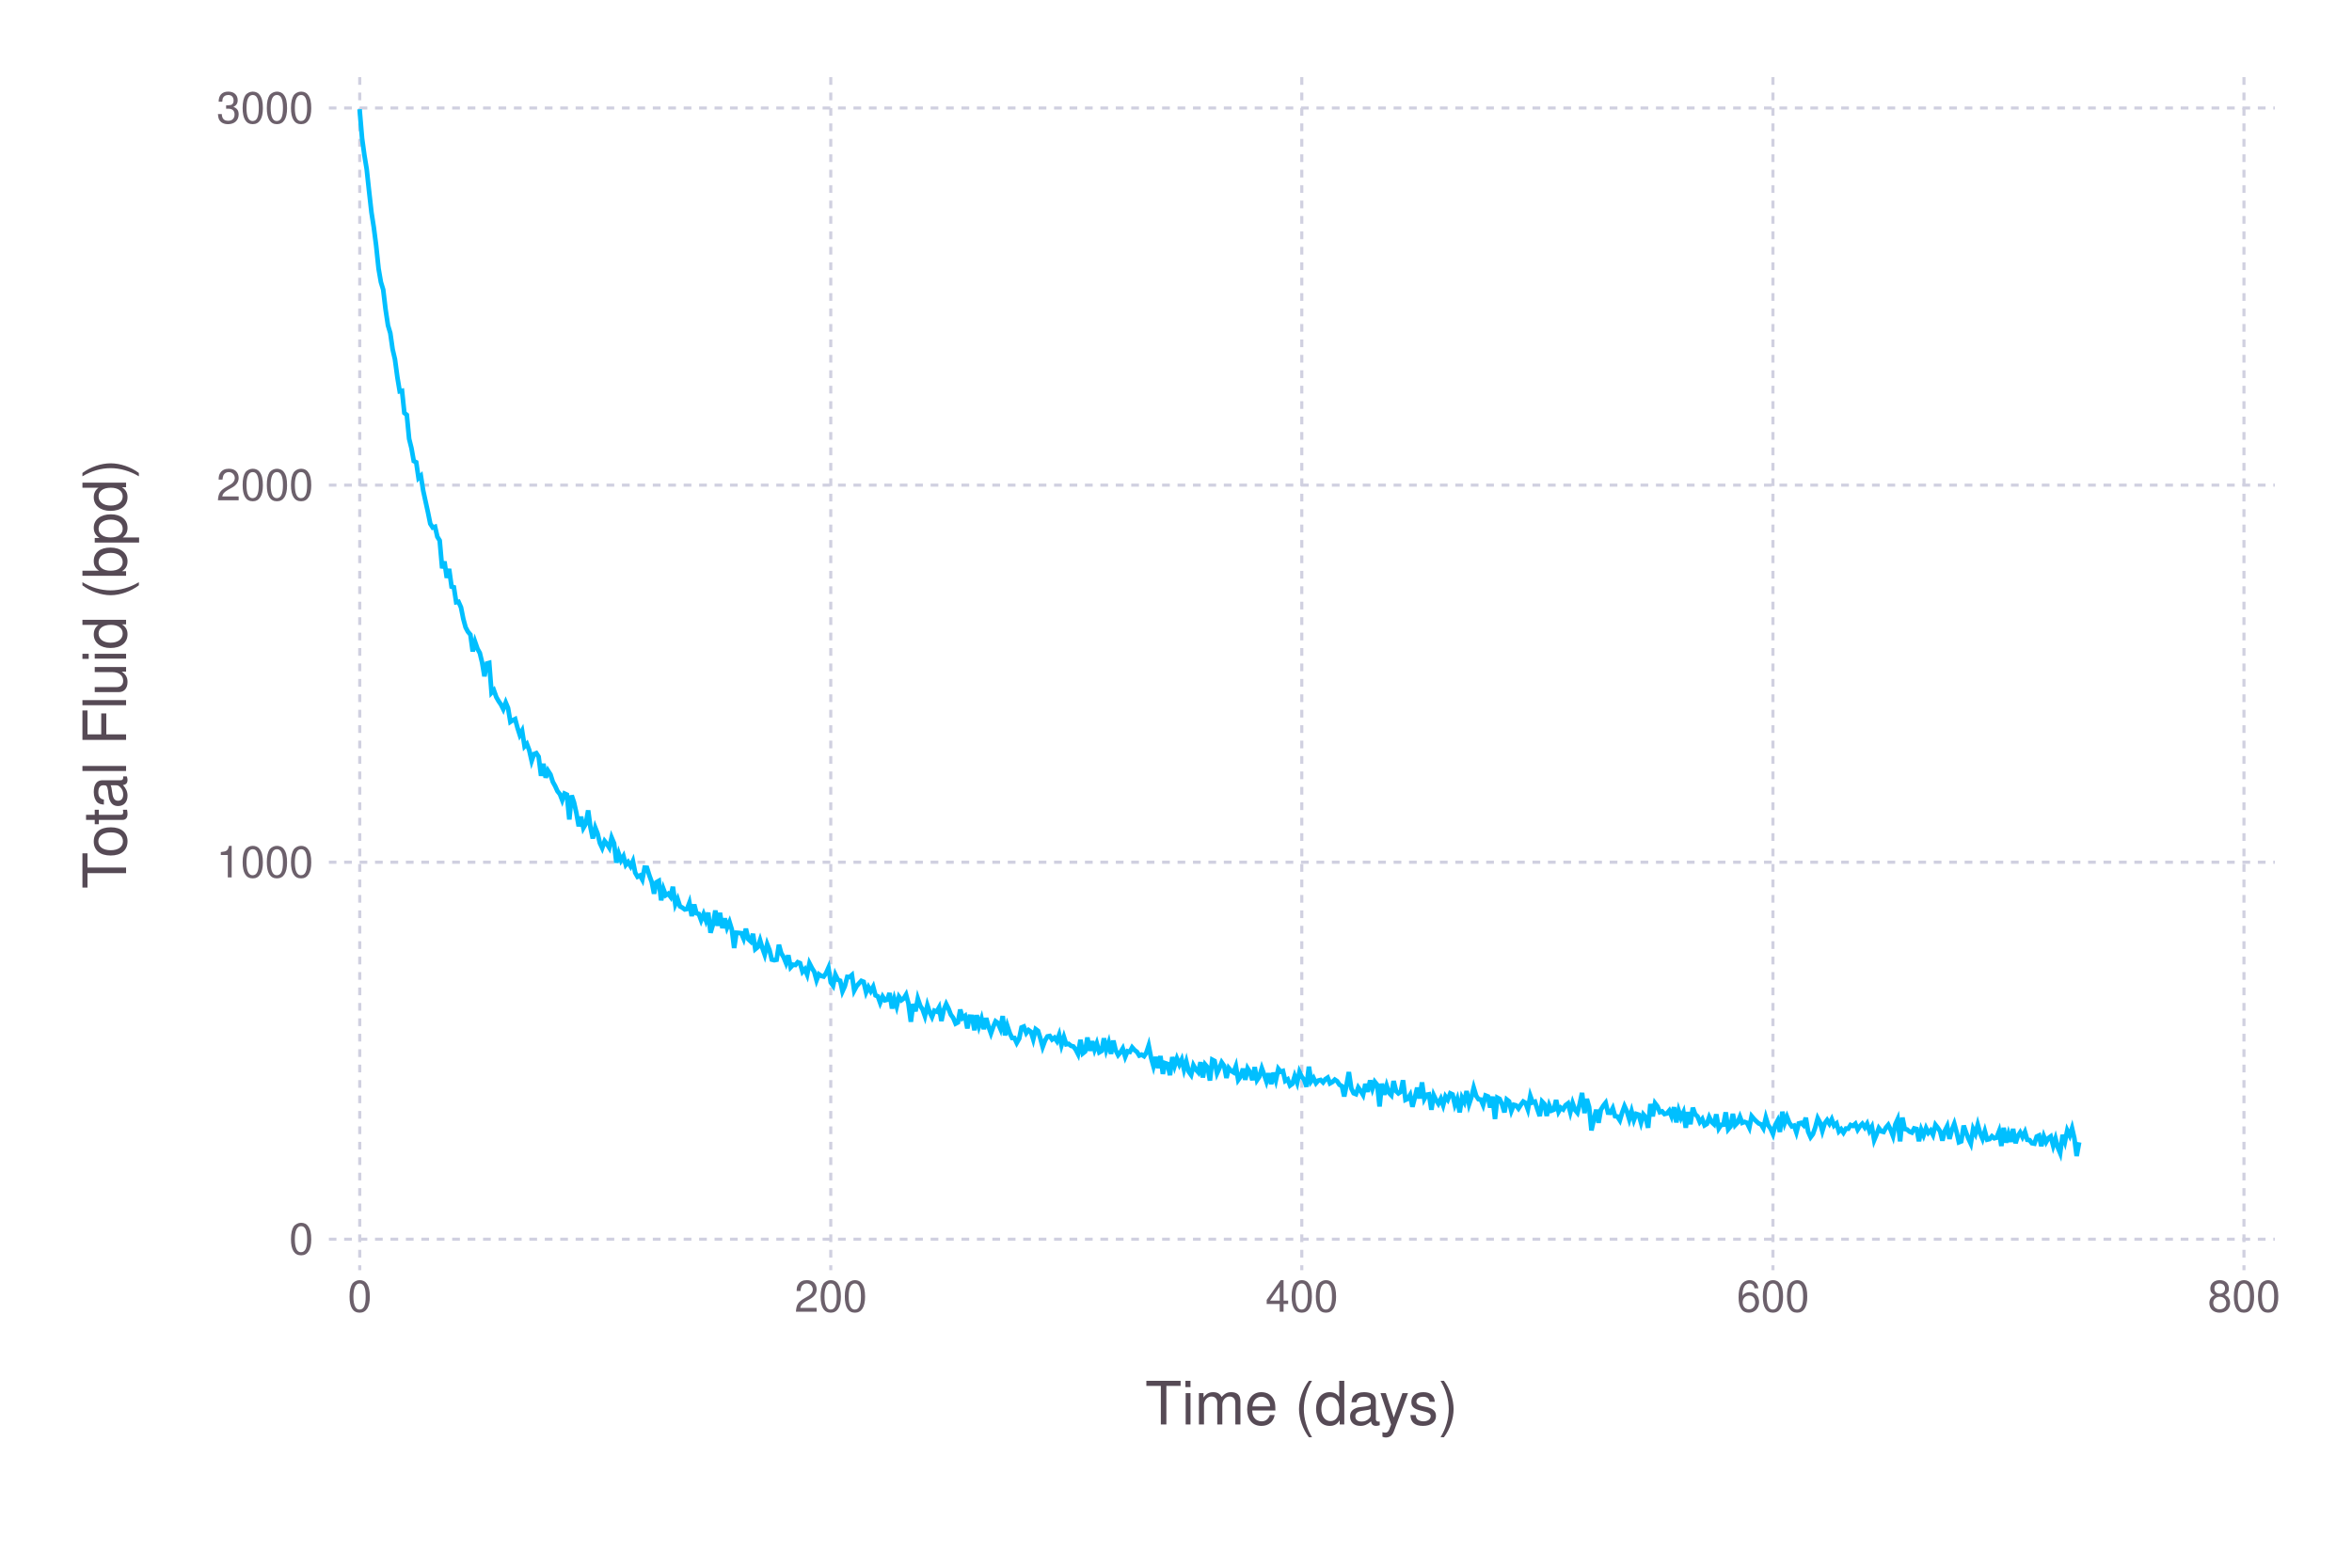
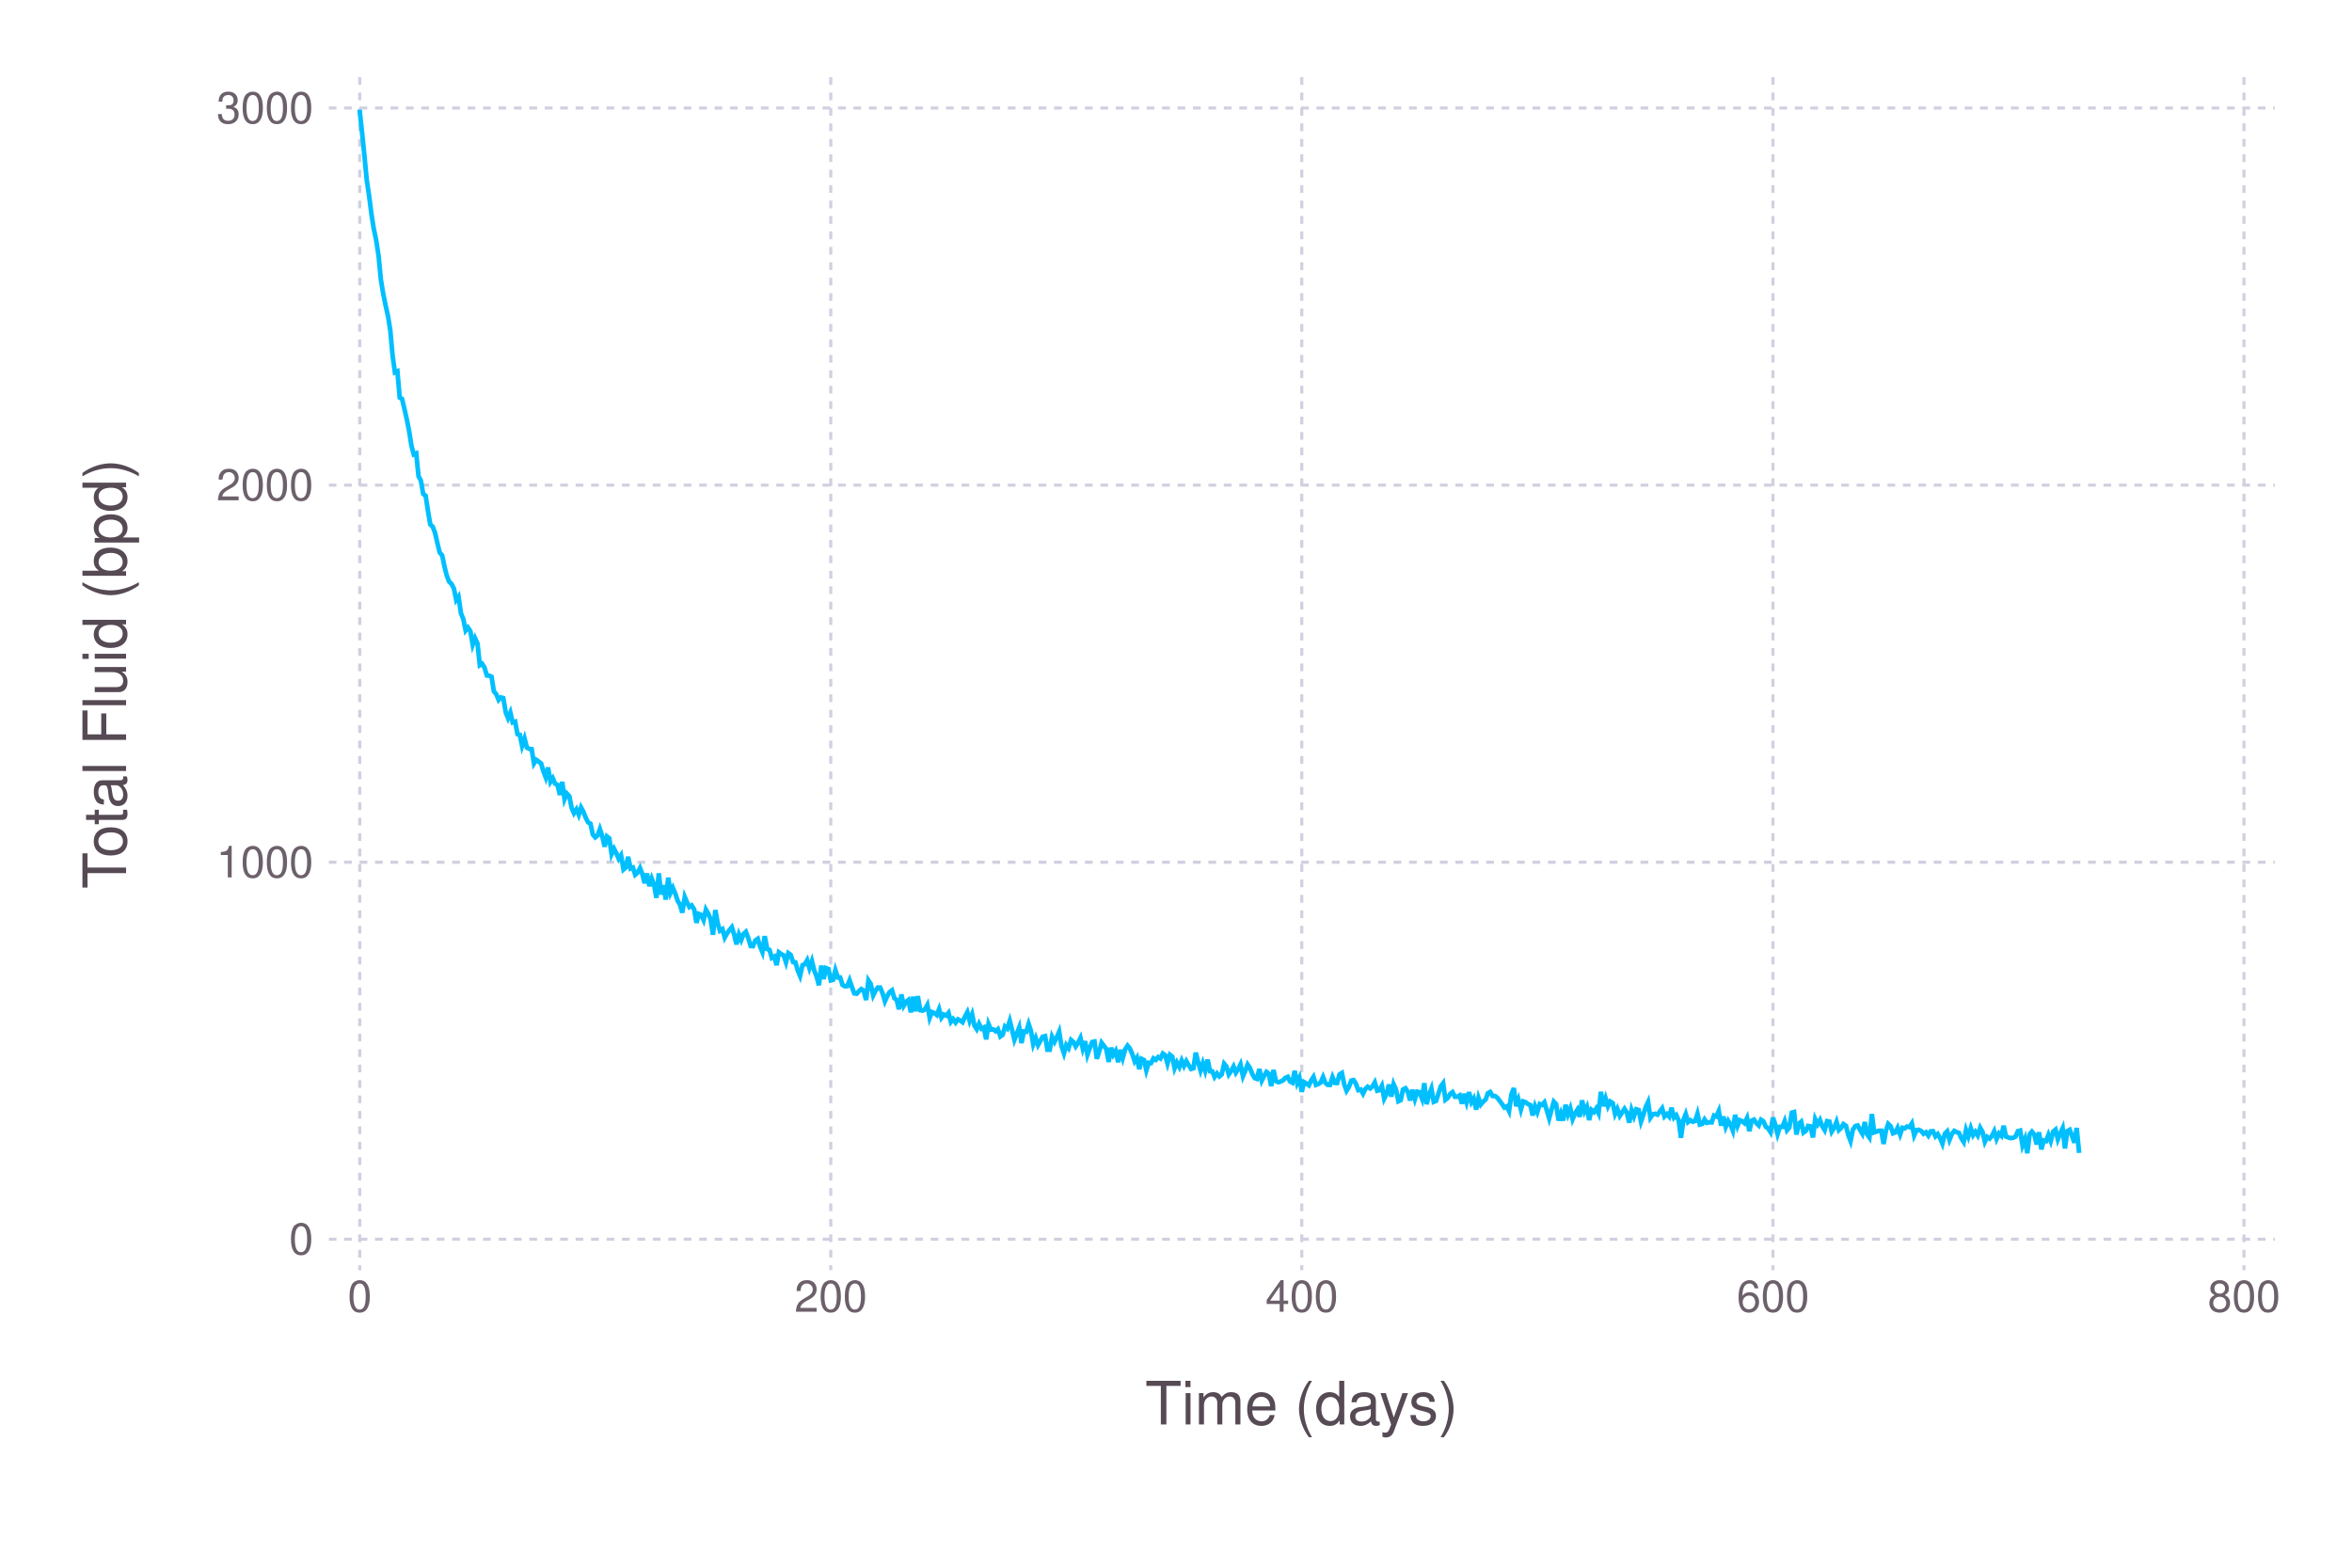
<svg xmlns="http://www.w3.org/2000/svg" version="1.2" width="152.4mm" height="101.6mm" viewBox="0 0 152.4 101.6" stroke="none" fill="#000000" stroke-width="0.3" font-size="3.88">
  <defs>
    <marker id="arrow" markerWidth="15" markerHeight="7" refX="5" refY="3.5" orient="auto" markerUnits="strokeWidth">
      <path d="M0,0 L15,3.5 L0,7 z" stroke="context-stroke" fill="context-stroke" />
    </marker>
  </defs>
-   <g class="plotroot xscalable yscalable" id="img-b9bb6e6c-1">
-     <g font-size="3.88" font-family="'PT Sans','Helvetica Neue','Helvetica',sans-serif" fill="#564A55" stroke="#000000" stroke-opacity="0.000" id="img-b9bb6e6c-2">
+   <g class="plotroot xscalable yscalable" id="img-8407f105-1">
+     <g font-size="3.88" font-family="'PT Sans','Helvetica Neue','Helvetica',sans-serif" fill="#564A55" stroke="#000000" stroke-opacity="0.000" id="img-8407f105-2">
      <g transform="translate(84.35,89.99)">
        <g class="primitive">
          <text text-anchor="middle" dy="0.6em">Time (days)</text>
        </g>
      </g>
    </g>
-     <g class="guide xlabels" font-size="2.82" font-family="'PT Sans Caption','Helvetica Neue','Helvetica',sans-serif" fill="#6C606B" id="img-b9bb6e6c-3">
+     <g class="guide xlabels" font-size="2.82" font-family="'PT Sans Caption','Helvetica Neue','Helvetica',sans-serif" fill="#6C606B" id="img-8407f105-3">
      <g transform="translate(23.31,83.32)">
        <g class="primitive">
          <text text-anchor="middle" dy="0.6em">0</text>
        </g>
      </g>
      <g transform="translate(53.83,83.32)">
        <g class="primitive">
          <text text-anchor="middle" dy="0.6em">200</text>
        </g>
      </g>
      <g transform="translate(84.35,83.32)">
        <g class="primitive">
          <text text-anchor="middle" dy="0.6em">400</text>
        </g>
      </g>
      <g transform="translate(114.88,83.32)">
        <g class="primitive">
          <text text-anchor="middle" dy="0.6em">600</text>
        </g>
      </g>
      <g transform="translate(145.4,83.32)">
        <g class="primitive">
          <text text-anchor="middle" dy="0.6em">800</text>
        </g>
      </g>
    </g>
-     <g clip-path="url(#img-b9bb6e6c-4)">
-       <g id="img-b9bb6e6c-5">
-         <g pointer-events="visible" fill="#000000" fill-opacity="0.000" stroke="#000000" stroke-opacity="0.000" class="guide background" id="img-b9bb6e6c-6">
-           <g transform="translate(84.35,43.66)" id="img-b9bb6e6c-7">
+     <g clip-path="url(#img-8407f105-4)">
+       <g id="img-8407f105-5">
+         <g pointer-events="visible" fill="#000000" fill-opacity="0.000" stroke="#000000" stroke-opacity="0.000" class="guide background" id="img-8407f105-6">
+           <g transform="translate(84.35,43.66)" id="img-8407f105-7">
            <path d="M-63.05,-38.66 L 63.05 -38.66 63.05 38.66 -63.05 38.66 z" class="primitive" />
          </g>
        </g>
-         <g class="guide ygridlines xfixed" stroke-dasharray="0.5,0.5" stroke-width="0.2" stroke="#D0D0E0" id="img-b9bb6e6c-8">
-           <g transform="translate(84.35,80.31)" id="img-b9bb6e6c-9">
+         <g class="guide ygridlines xfixed" stroke-dasharray="0.5,0.5" stroke-width="0.2" stroke="#D0D0E0" id="img-8407f105-8">
+           <g transform="translate(84.35,80.31)" id="img-8407f105-9">
            <path fill="none" d="M-63.05,0 L 63.05 0" class="primitive" />
          </g>
-           <g transform="translate(84.35,55.88)" id="img-b9bb6e6c-10">
+           <g transform="translate(84.35,55.88)" id="img-8407f105-10">
            <path fill="none" d="M-63.05,0 L 63.05 0" class="primitive" />
          </g>
-           <g transform="translate(84.35,31.44)" id="img-b9bb6e6c-11">
+           <g transform="translate(84.35,31.44)" id="img-8407f105-11">
            <path fill="none" d="M-63.05,0 L 63.05 0" class="primitive" />
          </g>
-           <g transform="translate(84.35,7)" id="img-b9bb6e6c-12">
+           <g transform="translate(84.35,7)" id="img-8407f105-12">
            <path fill="none" d="M-63.05,0 L 63.05 0" class="primitive" />
          </g>
        </g>
-         <g class="guide xgridlines yfixed" stroke-dasharray="0.5,0.5" stroke-width="0.2" stroke="#D0D0E0" id="img-b9bb6e6c-13">
-           <g transform="translate(23.31,43.66)" id="img-b9bb6e6c-14">
+         <g class="guide xgridlines yfixed" stroke-dasharray="0.5,0.5" stroke-width="0.2" stroke="#D0D0E0" id="img-8407f105-13">
+           <g transform="translate(23.31,43.66)" id="img-8407f105-14">
            <path fill="none" d="M0,-38.66 L 0 38.66" class="primitive" />
          </g>
-           <g transform="translate(53.83,43.66)" id="img-b9bb6e6c-15">
+           <g transform="translate(53.83,43.66)" id="img-8407f105-15">
            <path fill="none" d="M0,-38.66 L 0 38.66" class="primitive" />
          </g>
-           <g transform="translate(84.35,43.66)" id="img-b9bb6e6c-16">
+           <g transform="translate(84.35,43.66)" id="img-8407f105-16">
            <path fill="none" d="M0,-38.66 L 0 38.66" class="primitive" />
          </g>
-           <g transform="translate(114.88,43.66)" id="img-b9bb6e6c-17">
+           <g transform="translate(114.88,43.66)" id="img-8407f105-17">
            <path fill="none" d="M0,-38.66 L 0 38.66" class="primitive" />
          </g>
-           <g transform="translate(145.4,43.66)" id="img-b9bb6e6c-18">
+           <g transform="translate(145.4,43.66)" id="img-8407f105-18">
            <path fill="none" d="M0,-38.66 L 0 38.66" class="primitive" />
          </g>
        </g>
-         <g class="plotpanel" id="img-b9bb6e6c-19">
-           <g stroke-width="0.3" fill="#000000" fill-opacity="0.000" class="geometry" id="img-b9bb6e6c-20">
-             <g class="color_LCHab{Float32}(70.0f0,60.0f0,240.0f0)" stroke-dasharray="none" stroke="#00BFFF" id="img-b9bb6e6c-21">
-               <g transform="translate(79.01,64.53)" id="img-b9bb6e6c-22">
-                 <path fill="none" d="M-55.71,-57.45 L -55.55 -55.57 -55.4 -54.48 -55.25 -53.57 -55.1 -52.18 -54.94 -50.76 -54.79 -49.8 -54.64 -48.64 -54.48 -47.12 -54.33 -46.25 -54.18 -45.76 -54.03 -44.5 -53.87 -43.44 -53.72 -42.94 -53.57 -41.89 -53.42 -41.25 -53.26 -40.07 -53.11 -39.17 -52.96 -39.2 -52.81 -37.77 -52.65 -37.64 -52.5 -36.09 -52.35 -35.49 -52.2 -34.65 -52.04 -34.57 -51.89 -33.55 -51.74 -33.69 -51.59 -32.74 -51.43 -32.01 -51.28 -31.33 -51.13 -30.59 -50.97 -30.34 -50.82 -30.39 -50.67 -29.74 -50.52 -29.5 -50.36 -27.7 -50.21 -28.14 -50.06 -27.08 -49.91 -27.66 -49.75 -26.51 -49.6 -26.47 -49.45 -25.5 -49.3 -25.53 -49.14 -25.17 -48.99 -24.42 -48.84 -23.87 -48.69 -23.59 -48.53 -23.4 -48.38 -22.31 -48.23 -22.94 -48.07 -22.48 -47.92 -22.21 -47.77 -21.59 -47.62 -20.7 -47.46 -21.53 -47.31 -21.57 -47.16 -19.64 -47.01 -19.8 -46.85 -19.35 -46.7 -19.09 -46.55 -18.87 -46.4 -18.57 -46.24 -19 -46.09 -18.64 -45.94 -17.75 -45.79 -17.85 -45.63 -17.93 -45.48 -17.37 -45.33 -16.9 -45.18 -17.17 -45.02 -16.16 -44.87 -16.32 -44.72 -15.92 -44.56 -15.22 -44.41 -15.66 -44.26 -15.72 -44.11 -15.49 -43.95 -14.25 -43.8 -15.03 -43.65 -14.13 -43.5 -14.58 -43.34 -14.33 -43.19 -13.86 -43.04 -13.59 -42.89 -13.26 -42.73 -13.06 -42.58 -12.67 -42.43 -13.1 -42.28 -13.03 -42.12 -11.42 -41.97 -12.98 -41.82 -12.54 -41.66 -11.83 -41.51 -10.98 -41.36 -11.6 -41.21 -10.87 -41.05 -11.15 -40.9 -12.01 -40.75 -10.91 -40.6 -10.19 -40.44 -10.89 -40.29 -10.51 -40.14 -9.89 -39.99 -9.57 -39.83 -10.02 -39.68 -9.83 -39.53 -9.59 -39.38 -10.25 -39.22 -9.87 -39.07 -8.62 -38.92 -9.21 -38.77 -8.77 -38.61 -9.04 -38.46 -8.48 -38.31 -8.66 -38.15 -8.39 -38 -8.72 -37.85 -7.97 -37.7 -7.71 -37.54 -7.79 -37.39 -7.52 -37.24 -8.3 -37.09 -8.29 -36.93 -7.78 -36.78 -7.37 -36.63 -6.61 -36.48 -7.35 -36.32 -7.44 -36.17 -6.18 -36.02 -6.91 -35.87 -6.51 -35.71 -6.61 -35.56 -6.41 -35.41 -7.06 -35.25 -5.92 -35.1 -6.26 -34.95 -5.79 -34.8 -5.71 -34.64 -5.59 -34.49 -5.62 -34.34 -6.02 -34.19 -5.16 -34.03 -5.91 -33.88 -5.34 -33.73 -5.3 -33.58 -4.89 -33.42 -5.29 -33.27 -4.88 -33.12 -5.38 -32.97 -4.08 -32.81 -4.62 -32.66 -5.52 -32.51 -4.53 -32.36 -5.37 -32.2 -4.38 -32.05 -5.01 -31.9 -4.41 -31.74 -4.78 -31.59 -4.29 -31.44 -3.09 -31.29 -4.08 -31.13 -4.07 -30.98 -4.05 -30.83 -3.7 -30.68 -4.34 -30.52 -3.66 -30.37 -3.52 -30.22 -4.01 -30.07 -3.02 -29.91 -3.15 -29.76 -3.6 -29.61 -3.09 -29.46 -2.66 -29.3 -3.34 -29.15 -2.96 -29 -2.34 -28.84 -2.3 -28.69 -2.33 -28.54 -3.3 -28.39 -2.76 -28.23 -2.49 -28.08 -2.12 -27.93 -2.62 -27.78 -1.84 -27.62 -2.01 -27.47 -1.99 -27.32 -2.17 -27.17 -2.11 -27.01 -1.55 -26.86 -1.72 -26.71 -1.36 -26.56 -2.1 -26.4 -1.79 -26.25 -1.55 -26.1 -1 -25.95 -1.39 -25.79 -1.28 -25.64 -1.24 -25.49 -1.45 -25.33 -1.81 -25.18 -0.86 -25.03 -0.65 -24.88 -1.36 -24.72 -1.03 -24.57 -0.97 -24.42 -0.28 -24.27 -0.61 -24.11 -1.22 -23.96 -1.21 -23.81 -1.34 -23.66 -0.33 -23.5 -0.63 -23.35 -0.8 -23.2 -0.96 -23.05 -0.9 -22.89 -0.22 -22.74 -0.56 -22.59 -0.29 -22.43 -0.58 -22.28 -0.02 -22.13 0.04 -21.98 0.46 -21.82 0.06 -21.67 0.3 -21.52 0.26 -21.37 -0.17 -21.21 0.83 -21.06 0.21 -20.91 0.7 -20.76 0.07 -20.6 0.29 -20.45 0.18 -20.3 -0.07 -20.15 0.49 -19.99 1.69 -19.84 0.54 -19.69 1.01 -19.54 0.19 -19.38 0.66 -19.23 0.89 -19.08 1.32 -18.92 0.62 -18.77 1.07 -18.62 1.38 -18.47 0.97 -18.31 1.03 -18.16 0.76 -18.01 1.64 -17.86 0.92 -17.7 0.54 -17.55 0.84 -17.4 1.23 -17.25 1.43 -17.09 1.81 -16.94 1.73 -16.79 0.9 -16.64 1.45 -16.48 1.32 -16.33 2.12 -16.18 1.36 -16.02 1.37 -15.87 2.24 -15.72 1.26 -15.57 1.97 -15.41 1.49 -15.26 2.17 -15.11 1.45 -14.96 1.99 -14.8 2.44 -14.65 2.01 -14.5 1.66 -14.35 1.77 -14.19 2.14 -14.04 1.32 -13.89 2.57 -13.74 1.95 -13.58 2.43 -13.43 2.74 -13.28 2.74 -13.13 3.06 -12.97 2.78 -12.82 2.06 -12.67 2 -12.51 2.42 -12.36 2.23 -12.21 2.34 -12.06 2.83 -11.9 2.17 -11.75 2.28 -11.6 2.76 -11.45 3.32 -11.29 2.89 -11.14 2.64 -10.99 2.61 -10.84 2.84 -10.68 2.72 -10.53 2.94 -10.38 2.53 -10.23 3.21 -10.07 2.68 -9.92 3.15 -9.77 3.12 -9.61 3.25 -9.46 3.29 -9.31 3.49 -9.16 3.78 -9 2.86 -8.85 3.74 -8.7 3.62 -8.55 2.71 -8.39 3.57 -8.24 2.95 -8.09 3.5 -7.94 3.09 -7.78 3.67 -7.63 3.58 -7.48 2.76 -7.33 3.52 -7.17 3.04 -7.02 3.77 -6.87 2.91 -6.72 3.53 -6.56 3.85 -6.41 3.67 -6.26 3.42 -6.1 3.96 -5.95 3.6 -5.8 3.64 -5.65 3.35 -5.49 3.53 -5.34 3.64 -5.19 3.88 -5.04 3.82 -4.88 3.92 -4.73 3.69 -4.58 3.23 -4.43 4 -4.27 4.57 -4.12 3.97 -3.97 4.69 -3.82 3.91 -3.66 5.07 -3.51 4.37 -3.36 4.42 -3.2 5.15 -3.05 3.98 -2.9 4.55 -2.75 4.07 -2.59 4.46 -2.44 4.14 -2.29 4.79 -2.14 4.27 -1.98 4.93 -1.83 5.14 -1.68 4.51 -1.53 4.78 -1.37 4.96 -1.22 4.31 -1.07 5.3 -0.92 4.46 -0.76 4.65 -0.61 5.5 -0.46 4.15 -0.31 4.23 -0.15 5.03 0 4.7 0.15 4.32 0.31 4.55 0.46 5.33 0.61 4.69 0.76 4.87 0.92 4.97 1.07 4.57 1.22 5.46 1.37 5.25 1.53 4.73 1.68 5.45 1.83 4.71 1.98 4.95 2.14 5.47 2.29 4.63 2.44 5.47 2.59 5.25 2.75 4.7 2.9 5.11 3.05 5.56 3.2 5.03 3.36 5.73 3.51 4.99 3.66 5.48 3.82 4.74 3.97 4.93 4.12 4.88 4.27 5.52 4.43 5.42 4.58 5.82 4.73 5.71 4.88 5.21 5.04 5.64 5.19 4.94 5.34 5.26 5.49 5.44 5.65 5.9 5.8 4.6 5.95 5.54 6.1 5.33 6.26 5.67 6.41 5.5 6.56 5.46 6.72 5.62 6.87 5.41 7.02 5.31 7.17 5.68 7.33 5.59 7.48 5.44 7.63 5.54 7.78 5.77 7.94 5.86 8.09 6.53 8.24 5.78 8.39 4.95 8.55 6.01 8.7 6.32 8.85 6.38 9 5.95 9.16 6.18 9.31 6.43 9.46 5.72 9.61 6.23 9.77 5.49 9.92 6.03 10.07 5.58 10.23 5.78 10.38 7.18 10.53 5.7 10.68 6.42 10.84 5.83 10.99 6.29 11.14 6.45 11.29 5.53 11.45 6.18 11.6 6.33 11.75 6.23 11.9 5.48 12.06 6.75 12.21 6.68 12.36 6.43 12.51 7.2 12.67 6.59 12.82 5.96 12.97 6.66 13.13 5.62 13.28 6.69 13.43 6.42 13.58 6.39 13.74 7.39 13.89 6.45 14.04 6.76 14.19 7 14.35 6.68 14.5 7.1 14.65 6.53 14.8 6.74 14.96 6.33 15.11 6.4 15.26 7.07 15.41 6.7 15.57 7.56 15.72 6.61 15.87 6.89 16.02 6.18 16.18 7.03 16.33 6.58 16.48 5.96 16.64 6.49 16.79 6.71 16.94 6.73 17.09 7.09 17.25 6.47 17.4 6.53 17.55 7.25 17.7 6.54 17.86 7.99 18.01 6.61 18.16 6.69 18.31 7.02 18.47 7.56 18.62 6.73 18.77 6.85 18.92 7.47 19.08 7.07 19.23 7.11 19.38 7.31 19.54 7.06 19.69 6.86 19.84 6.95 19.99 7.37 20.15 6.5 20.3 6.92 20.45 6.87 20.6 7.34 20.76 7.8 20.91 6.86 21.06 7.02 21.21 7.79 21.37 7.1 21.52 7.45 21.67 7.39 21.82 6.76 21.98 7.52 22.13 7.26 22.28 7.37 22.43 7.1 22.59 6.98 22.74 7.55 22.89 6.96 23.05 7.41 23.2 7.59 23.35 7.01 23.5 6.3 23.66 7.61 23.81 6.69 23.96 7.22 24.11 8.73 24.27 7.99 24.42 7.39 24.57 8.24 24.72 7.39 24.88 7.13 25.03 6.94 25.18 7.58 25.33 7.59 25.49 7.29 25.64 7.81 25.79 7.83 25.95 8.08 26.1 7.57 26.25 7.16 26.4 7.48 26.56 8.01 26.71 7.49 26.86 8.06 27.01 7.66 27.17 7.71 27.32 8.23 27.47 7.69 27.62 7.87 27.78 8.56 27.93 7.02 28.08 7.82 28.23 6.97 28.39 7.18 28.54 7.55 28.69 7.5 28.84 7.67 29 7.63 29.15 7.45 29.3 7.82 29.46 7.23 29.61 8.21 29.76 7.45 29.91 7.91 30.07 7.56 30.22 8.56 30.37 7.54 30.52 8.33 30.68 7.26 30.83 7.68 30.98 7.82 31.13 8.19 31.29 7.99 31.44 8.4 31.59 8.31 31.74 7.87 31.9 8.19 32.05 8.33 32.2 7.69 32.36 8.6 32.51 8.37 32.66 8.36 32.81 7.56 32.97 8.66 33.12 8.48 33.27 7.66 33.42 8.39 33.58 8.22 33.73 7.85 33.88 8.24 34.03 8.18 34.19 8.24 34.34 8.55 34.49 7.81 34.64 7.99 34.8 8.15 34.95 8.28 35.1 8.34 35.25 8.59 35.41 7.9 35.56 8.39 35.71 8.6 35.87 8.96 36.02 8.38 36.17 8.1 36.32 8.83 36.48 7.52 36.63 8.25 36.78 7.85 36.93 8.23 37.09 8.47 37.24 8.42 37.39 8.86 37.54 8.28 37.7 8.24 37.85 8.39 38 7.91 38.15 8.81 38.31 9.17 38.46 8.97 38.61 8.54 38.77 7.94 38.92 8.22 39.07 8.77 39.22 8.28 39.38 8.06 39.53 8.3 39.68 8.01 39.83 8.42 39.99 8.28 40.14 8.8 40.29 8.65 40.44 8.88 40.6 8.61 40.75 8.62 40.9 8.38 41.05 8.44 41.21 8.3 41.36 8.68 41.51 8.45 41.66 8.3 41.82 8.54 41.97 8.3 42.12 8.76 42.28 8.49 42.43 9.36 42.58 9 42.73 8.58 42.89 8.79 43.04 8.83 43.19 8.55 43.34 8.37 43.5 8.7 43.65 9.1 43.8 8.34 43.95 8.01 44.11 9.44 44.26 7.9 44.41 8.64 44.56 8.67 44.72 8.81 44.87 8.87 45.02 8.6 45.18 8.64 45.33 9.43 45.48 8.69 45.63 9.05 45.79 8.58 45.94 8.89 46.09 8.73 46.24 9.02 46.4 8.37 46.55 8.56 46.7 8.79 46.85 9.39 47.01 8.75 47.16 8.45 47.31 9.28 47.46 8.71 47.62 8.3 47.77 8.84 47.92 9.5 48.07 9.44 48.23 8.42 48.38 8.86 48.53 9.25 48.69 9.59 48.84 8.64 48.99 8.95 49.14 8.36 49.3 8.93 49.45 9.28 49.6 8.78 49.75 9.33 49.91 9.29 50.06 9.11 50.21 9.24 50.36 9.2 50.52 8.79 50.67 9.74 50.82 8.56 50.97 9.52 51.13 8.96 51.28 9.47 51.43 8.63 51.59 9.56 51.74 9.09 51.89 8.86 52.04 9.16 52.2 8.83 52.35 9.34 52.5 9.36 52.65 9.56 52.81 9.59 52.96 9.13 53.11 9.06 53.26 9.75 53.42 9.11 53.57 9.49 53.72 9.23 53.87 9.12 54.03 9.73 54.18 9.26 54.33 9.84 54.48 10.2 54.64 9.02 54.79 9.46 54.94 8.73 55.1 9.06 55.25 8.59 55.4 9.24 55.55 10.39 55.71 9.5" class="primitive" />
+         <g class="plotpanel" id="img-8407f105-19">
+           <g stroke-width="0.3" fill="#000000" fill-opacity="0.000" class="geometry" id="img-8407f105-20">
+             <g class="color_LCHab{Float32}(70.0f0,60.0f0,240.0f0)" stroke-dasharray="none" stroke="#00BFFF" id="img-8407f105-21">
+               <g transform="translate(79.01,64.53)" id="img-8407f105-22">
+                 <path fill="none" d="M-55.71,-57.42 L -55.55 -55.94 -55.4 -54.46 -55.25 -52.89 -55.1 -51.89 -54.94 -50.64 -54.79 -49.69 -54.64 -48.99 -54.48 -47.95 -54.33 -46.4 -54.18 -45.5 -54.03 -44.76 -53.87 -44.05 -53.72 -43.12 -53.57 -41.46 -53.42 -40.4 -53.26 -40.47 -53.11 -38.76 -52.96 -38.68 -52.81 -38.05 -52.65 -37.35 -52.5 -36.59 -52.35 -35.64 -52.2 -35.08 -52.04 -35.15 -51.89 -33.66 -51.74 -33.39 -51.59 -32.52 -51.43 -32.4 -51.28 -31.42 -51.13 -30.54 -50.97 -30.39 -50.82 -29.99 -50.67 -29.34 -50.52 -28.72 -50.36 -28.54 -50.21 -27.81 -50.06 -27.22 -49.91 -26.84 -49.75 -26.68 -49.6 -26.39 -49.45 -25.65 -49.3 -25.86 -49.14 -24.78 -48.99 -24.41 -48.84 -23.67 -48.69 -23.86 -48.53 -23.62 -48.38 -22.75 -48.23 -23.17 -48.07 -22.82 -47.92 -21.42 -47.77 -21.51 -47.62 -21.27 -47.46 -20.75 -47.31 -20.74 -47.16 -20.67 -47.01 -19.73 -46.85 -19.53 -46.7 -19.17 -46.55 -19.33 -46.4 -19.29 -46.24 -18.36 -46.09 -17.99 -45.94 -18.35 -45.79 -17.71 -45.63 -17.76 -45.48 -16.95 -45.33 -16.91 -45.18 -16.19 -45.02 -16.67 -44.87 -16.08 -44.72 -16 -44.56 -15.98 -44.41 -15.05 -44.26 -15.28 -44.11 -15.18 -43.95 -15.05 -43.8 -14.54 -43.65 -14.15 -43.5 -14.79 -43.34 -13.86 -43.19 -14.09 -43.04 -13.74 -42.89 -13.67 -42.73 -13.01 -42.58 -13.86 -42.43 -12.74 -42.28 -13.1 -42.12 -12.93 -41.97 -12.17 -41.82 -11.83 -41.66 -12.08 -41.51 -11.72 -41.36 -12.2 -41.21 -11.92 -41.05 -11.52 -40.9 -11.23 -40.75 -11.15 -40.6 -10.45 -40.44 -10.26 -40.29 -10.38 -40.14 -10.8 -39.99 -10.35 -39.83 -9.66 -39.68 -10.32 -39.53 -10.2 -39.38 -9.17 -39.22 -9.52 -39.07 -9.23 -38.92 -8.87 -38.77 -9.1 -38.61 -8.18 -38.46 -8.31 -38.31 -9 -38.15 -8.24 -38 -8.3 -37.85 -7.84 -37.7 -7.97 -37.54 -8.27 -37.39 -7.89 -37.24 -7.29 -37.09 -7.92 -36.93 -7.1 -36.78 -7.59 -36.63 -7.2 -36.48 -6.34 -36.32 -7.93 -36.17 -6.56 -36.02 -7.16 -35.87 -6.23 -35.71 -7.65 -35.56 -6.67 -35.41 -6.99 -35.25 -6.61 -35.1 -6.15 -34.95 -5.9 -34.8 -5.38 -34.64 -6.4 -34.49 -6.05 -34.34 -5.75 -34.19 -5.85 -34.03 -5.59 -33.88 -4.72 -33.73 -5.3 -33.58 -5.24 -33.42 -4.9 -33.27 -5.58 -33.12 -5.32 -32.97 -4.97 -32.81 -3.95 -32.66 -5.55 -32.51 -4.72 -32.36 -4.21 -32.2 -4.31 -32.05 -3.77 -31.9 -4.04 -31.74 -4.26 -31.59 -4.44 -31.44 -3.97 -31.29 -3.33 -31.13 -3.97 -30.98 -3.61 -30.83 -4 -30.68 -4.14 -30.52 -3.72 -30.37 -3.22 -30.22 -3.21 -30.07 -3.58 -29.91 -3.69 -29.76 -3.19 -29.61 -2.83 -29.46 -3.86 -29.3 -3.02 -29.15 -2.97 -29 -2.45 -28.84 -2.54 -28.69 -1.98 -28.54 -2.81 -28.39 -2.7 -28.23 -2.61 -28.08 -2.16 -27.93 -2.76 -27.78 -2.65 -27.62 -2.18 -27.47 -2.16 -27.32 -1.64 -27.17 -1.28 -27.01 -1.98 -26.86 -2.04 -26.71 -2.3 -26.56 -1.78 -26.4 -2.24 -26.25 -1.63 -26.1 -1.25 -25.95 -0.68 -25.79 -1.95 -25.64 -1.08 -25.49 -1.79 -25.33 -1.73 -25.18 -0.99 -25.03 -1.03 -24.88 -1.66 -24.72 -1.18 -24.57 -1.18 -24.42 -0.7 -24.27 -0.61 -24.11 -0.62 -23.96 -1 -23.81 -0.57 -23.66 -0.15 -23.5 -0.13 -23.35 -0.3 -23.2 -0.43 -23.05 -0.33 -22.89 0.28 -22.74 -0.99 -22.59 -0.76 -22.43 -0.02 -22.28 -0.32 -22.13 -0.53 -21.98 -0.53 -21.82 -0.15 -21.67 0.36 -21.52 0.02 -21.37 -0.23 -21.21 -0.35 -21.06 0.16 -20.91 0.27 -20.76 0.88 -20.6 -0.08 -20.45 0.65 -20.3 0.4 -20.15 0.28 -19.99 1.08 -19.84 0.07 -19.69 1.01 -19.54 0.03 -19.38 0.94 -19.23 0.97 -19.08 0.89 -18.92 0.6 -18.77 1.44 -18.62 1.06 -18.47 1.12 -18.31 1.25 -18.16 0.87 -18.01 1.43 -17.86 1.22 -17.7 1.29 -17.55 1.11 -17.4 1.7 -17.25 1.51 -17.09 1.74 -16.94 1.53 -16.79 1.61 -16.64 1.72 -16.48 1.35 -16.33 1.07 -16.18 1.63 -16.02 1.21 -15.87 1.94 -15.72 2.17 -15.57 1.82 -15.41 2.14 -15.26 2.06 -15.11 2.83 -14.96 1.83 -14.8 2.2 -14.65 2.18 -14.5 2.3 -14.35 2.17 -14.19 2.64 -14.04 2.53 -13.89 2 -13.74 2.13 -13.58 1.63 -13.43 2.22 -13.28 2.86 -13.13 2.48 -12.97 2.06 -12.82 3.07 -12.67 2.32 -12.51 2.34 -12.36 1.83 -12.21 2.28 -12.06 3.15 -11.9 2.74 -11.75 3.2 -11.6 2.93 -11.45 2.66 -11.29 2.62 -11.14 3.5 -10.99 3.5 -10.84 2.66 -10.68 2.99 -10.53 2.68 -10.38 2.33 -10.23 3.26 -10.07 3.74 -9.92 3.2 -9.77 3.4 -9.61 2.87 -9.46 3 -9.31 3.29 -9.16 3.06 -9 2.74 -8.85 3.42 -8.7 2.95 -8.55 3.83 -8.39 3.38 -8.24 3 -8.09 2.97 -7.94 4.09 -7.78 3.6 -7.63 3.05 -7.48 3.25 -7.33 3.45 -7.17 4.29 -7.02 3.37 -6.87 3.82 -6.72 3.58 -6.56 4.31 -6.41 3.51 -6.26 4.04 -6.1 3.47 -5.95 3.24 -5.8 3.42 -5.65 3.76 -5.49 4.25 -5.34 4.02 -5.19 4.76 -5.04 4.09 -4.88 4.17 -4.73 4.84 -4.58 4.35 -4.43 4.37 -4.27 4.06 -4.12 4.16 -3.97 3.98 -3.82 4.07 -3.66 3.75 -3.51 3.86 -3.36 4.4 -3.2 3.83 -3.05 3.95 -2.9 4.7 -2.75 4.33 -2.59 4.62 -2.44 4.2 -2.29 4.55 -2.14 4.24 -1.98 4.52 -1.83 4.75 -1.68 4.7 -1.53 3.69 -1.37 4.32 -1.22 4.85 -1.07 4.38 -0.92 4.86 -0.76 4.14 -0.61 4.89 -0.46 4.9 -0.31 5.27 -0.15 5.04 0 5.23 0.15 5.1 0.31 4.41 0.46 4.59 0.61 5.1 0.76 4.88 0.92 4.59 1.07 4.99 1.22 4.75 1.37 4.45 1.53 5.22 1.68 4.87 1.83 4.46 1.98 4.68 2.14 5.09 2.29 5.34 2.44 5.39 2.59 4.75 2.75 5.5 2.9 5.2 3.05 4.94 3.2 5.05 3.36 5.86 3.51 4.81 3.66 5.53 3.82 5.61 3.97 5.56 4.12 5.49 4.27 5.33 4.43 5.26 4.58 5.56 4.73 5.64 4.88 4.87 5.04 5.66 5.19 5.33 5.34 6.23 5.49 5.6 5.65 5.7 5.8 5.81 5.95 5.49 6.1 5.26 6.26 5.78 6.41 5.72 6.56 5.63 6.72 5.27 6.87 5.65 7.02 5.78 7.17 5.78 7.33 5.28 7.48 5.65 7.63 5.66 7.78 5.11 7.94 5.01 8.09 5.75 8.24 6.16 8.39 5.92 8.55 5.5 8.7 5.47 8.85 5.71 9 6.12 9.16 6.08 9.31 6.35 9.46 6.04 9.61 5.9 9.77 6.01 9.92 5.88 10.07 5.62 10.23 6.16 10.38 6.12 10.53 5.84 10.68 6.67 10.84 6.35 10.99 5.76 11.14 6.54 11.29 5.74 11.45 6.1 11.6 6.84 11.75 6.77 11.9 6.08 12.06 6 12.21 6.24 12.36 6.79 12.51 6.1 12.67 6.7 12.82 6.22 12.97 6.26 13.13 6.67 13.28 5.67 13.43 7.03 13.58 6.43 13.74 6.02 13.89 6.88 14.04 6.82 14.19 6.36 14.35 5.87 14.5 5.67 14.65 6.74 14.8 6.62 14.96 6.36 15.11 6.25 15.26 6.55 15.41 6.55 15.57 6.46 15.72 7 15.87 6.36 16.02 6.9 16.18 6.25 16.33 6.9 16.48 6.66 16.64 7.38 16.79 6.62 16.94 7.05 17.09 6.87 17.25 6.73 17.4 6.32 17.55 6.24 17.7 6.5 17.86 6.5 18.01 6.61 18.16 6.81 18.31 7.01 18.47 7.25 18.62 7.17 18.77 7.48 18.92 6.4 19.08 5.99 19.23 7.16 19.38 6.74 19.54 7.38 19.69 6.85 19.84 6.9 19.99 7.02 20.15 7.09 20.3 7.76 20.45 7.16 20.6 7.54 20.76 7.02 20.91 7.08 21.06 6.91 21.21 7.41 21.37 7.95 21.52 7.39 21.67 6.87 21.82 7.03 21.98 8.09 22.13 7.63 22.28 8.09 22.43 7.07 22.59 7.69 22.74 7.31 22.89 8 23.05 7.63 23.2 7.39 23.35 7.85 23.5 6.78 23.66 7.5 23.81 7.21 23.96 8.06 24.11 7.4 24.27 7.54 24.42 7.31 24.57 7.62 24.72 6.23 24.88 7.16 25.03 6.66 25.18 7.17 25.33 6.86 25.49 6.96 25.64 7.67 25.79 7.34 25.95 7.79 26.1 7.56 26.25 7.33 26.4 7.57 26.56 8.23 26.71 7.41 26.86 7.82 27.01 7.36 27.17 7.41 27.32 8.16 27.47 7.73 27.62 7.23 27.78 6.89 27.93 7.91 28.08 7.69 28.23 7.65 28.39 7.71 28.54 7.5 28.69 7.3 28.84 7.83 29 7.67 29.15 7.84 29.3 7.26 29.46 7.9 29.61 7.75 29.76 8.08 29.91 9.21 30.07 8.05 30.22 7.67 30.37 8.19 30.52 8.07 30.68 8.17 30.83 8.12 30.98 7.65 31.13 8.35 31.29 8.31 31.44 8.02 31.59 8.24 31.74 8.2 31.9 8.21 32.05 7.77 32.2 7.83 32.36 7.47 32.51 8.42 32.66 7.83 32.81 8.5 32.97 8.11 33.12 8.35 33.27 8.74 33.42 7.72 33.58 8.43 33.73 8.07 33.88 8.13 34.03 8.26 34.19 7.93 34.34 8.78 34.49 8.1 34.64 8.03 34.8 8.26 34.95 8.41 35.1 8.04 35.25 8.14 35.41 8.5 35.56 8.6 35.71 8.84 35.87 7.9 36.02 8.35 36.17 8.97 36.32 8.5 36.48 8.5 36.63 8.13 36.78 8.72 36.93 8.54 37.09 7.58 37.24 7.54 37.39 9 37.54 8.31 37.7 8.17 37.85 8.87 38 8.76 38.15 8.44 38.31 8.47 38.46 9.19 38.61 8 38.77 8.33 38.92 8.06 39.07 8.47 39.22 8.71 39.38 8.13 39.53 8.16 39.68 8.81 39.83 8.57 39.99 8.17 40.14 8.71 40.29 8.57 40.44 8.32 40.6 8.43 40.75 9.03 40.9 9.42 41.05 8.68 41.21 8.45 41.36 8.41 41.51 8.69 41.66 8.94 41.82 8.19 41.97 8.98 42.12 9.19 42.28 7.67 42.43 8.86 42.58 8.81 42.73 8.75 42.89 8.75 43.04 9.61 43.19 8.75 43.34 8.31 43.5 8.47 43.65 8.92 43.8 8.86 43.95 8.56 44.11 9 44.26 8.56 44.41 8.6 44.56 8.48 44.72 8.52 44.87 8.28 45.02 9.06 45.18 8.71 45.33 8.69 45.48 8.77 45.63 8.95 45.79 8.85 45.94 9.07 46.09 8.79 46.24 8.78 46.4 9.12 46.55 8.97 46.7 9.23 46.85 9.59 47.01 8.94 47.16 8.79 47.31 9.34 47.46 8.97 47.62 8.76 47.77 8.84 47.92 8.89 48.07 9.23 48.23 9.48 48.38 8.71 48.53 9.13 48.69 8.59 48.84 9.04 48.99 8.82 49.14 9.06 49.3 8.56 49.45 8.83 49.6 9.47 49.75 9.15 49.91 9.26 50.06 9.09 50.21 8.78 50.36 9.29 50.52 8.93 50.67 9.08 50.82 8.43 50.97 9.13 51.13 9.19 51.28 9.23 51.43 9.21 51.59 9.13 51.74 8.78 51.89 8.74 52.04 9.7 52.2 9.29 52.35 10.21 52.5 8.99 52.65 8.81 52.81 9.01 52.96 9.64 53.11 8.85 53.26 9.96 53.42 9.38 53.57 9.42 53.72 9.02 53.87 9.42 54.03 8.81 54.18 8.68 54.33 9.31 54.48 8.93 54.64 8.59 54.79 9.9 54.94 8.78 55.1 8.69 55.25 9.08 55.4 9.53 55.55 8.57 55.71 10.19" class="primitive" />
              </g>
            </g>
          </g>
        </g>
      </g>
    </g>
-     <g class="guide ylabels" font-size="2.82" font-family="'PT Sans Caption','Helvetica Neue','Helvetica',sans-serif" fill="#6C606B" id="img-b9bb6e6c-23">
-       <g transform="translate(20.3,80.31)" id="img-b9bb6e6c-24">
+     <g class="guide ylabels" font-size="2.82" font-family="'PT Sans Caption','Helvetica Neue','Helvetica',sans-serif" fill="#6C606B" id="img-8407f105-23">
+       <g transform="translate(20.3,80.31)" id="img-8407f105-24">
        <g class="primitive">
          <text text-anchor="end" dy="0.35em">0</text>
        </g>
      </g>
-       <g transform="translate(20.3,55.88)" id="img-b9bb6e6c-25">
+       <g transform="translate(20.3,55.88)" id="img-8407f105-25">
        <g class="primitive">
          <text text-anchor="end" dy="0.35em">1000</text>
        </g>
      </g>
-       <g transform="translate(20.3,31.44)" id="img-b9bb6e6c-26">
+       <g transform="translate(20.3,31.44)" id="img-8407f105-26">
        <g class="primitive">
          <text text-anchor="end" dy="0.35em">2000</text>
        </g>
      </g>
-       <g transform="translate(20.3,7)" id="img-b9bb6e6c-27">
+       <g transform="translate(20.3,7)" id="img-8407f105-27">
        <g class="primitive">
          <text text-anchor="end" dy="0.35em">3000</text>
        </g>
      </g>
    </g>
-     <g font-size="3.88" font-family="'PT Sans','Helvetica Neue','Helvetica',sans-serif" fill="#564A55" stroke="#000000" stroke-opacity="0.000" id="img-b9bb6e6c-28">
-       <g transform="translate(8.81,41.66)" id="img-b9bb6e6c-29">
+     <g font-size="3.88" font-family="'PT Sans','Helvetica Neue','Helvetica',sans-serif" fill="#564A55" stroke="#000000" stroke-opacity="0.000" id="img-8407f105-28">
+       <g transform="translate(8.81,41.66)" id="img-8407f105-29">
        <g class="primitive">
          <text text-anchor="middle" dy="0.35em" transform="rotate(-90,0, 2)">Total Fluid (bpd)</text>
        </g>
      </g>
    </g>
  </g>
  <defs>
-     <clipPath id="img-b9bb6e6c-4">
+     <clipPath id="img-8407f105-4">
      <path d="M21.31,5 L 147.4 5 147.4 82.32 21.31 82.32" />
    </clipPath>
  </defs>
</svg>
